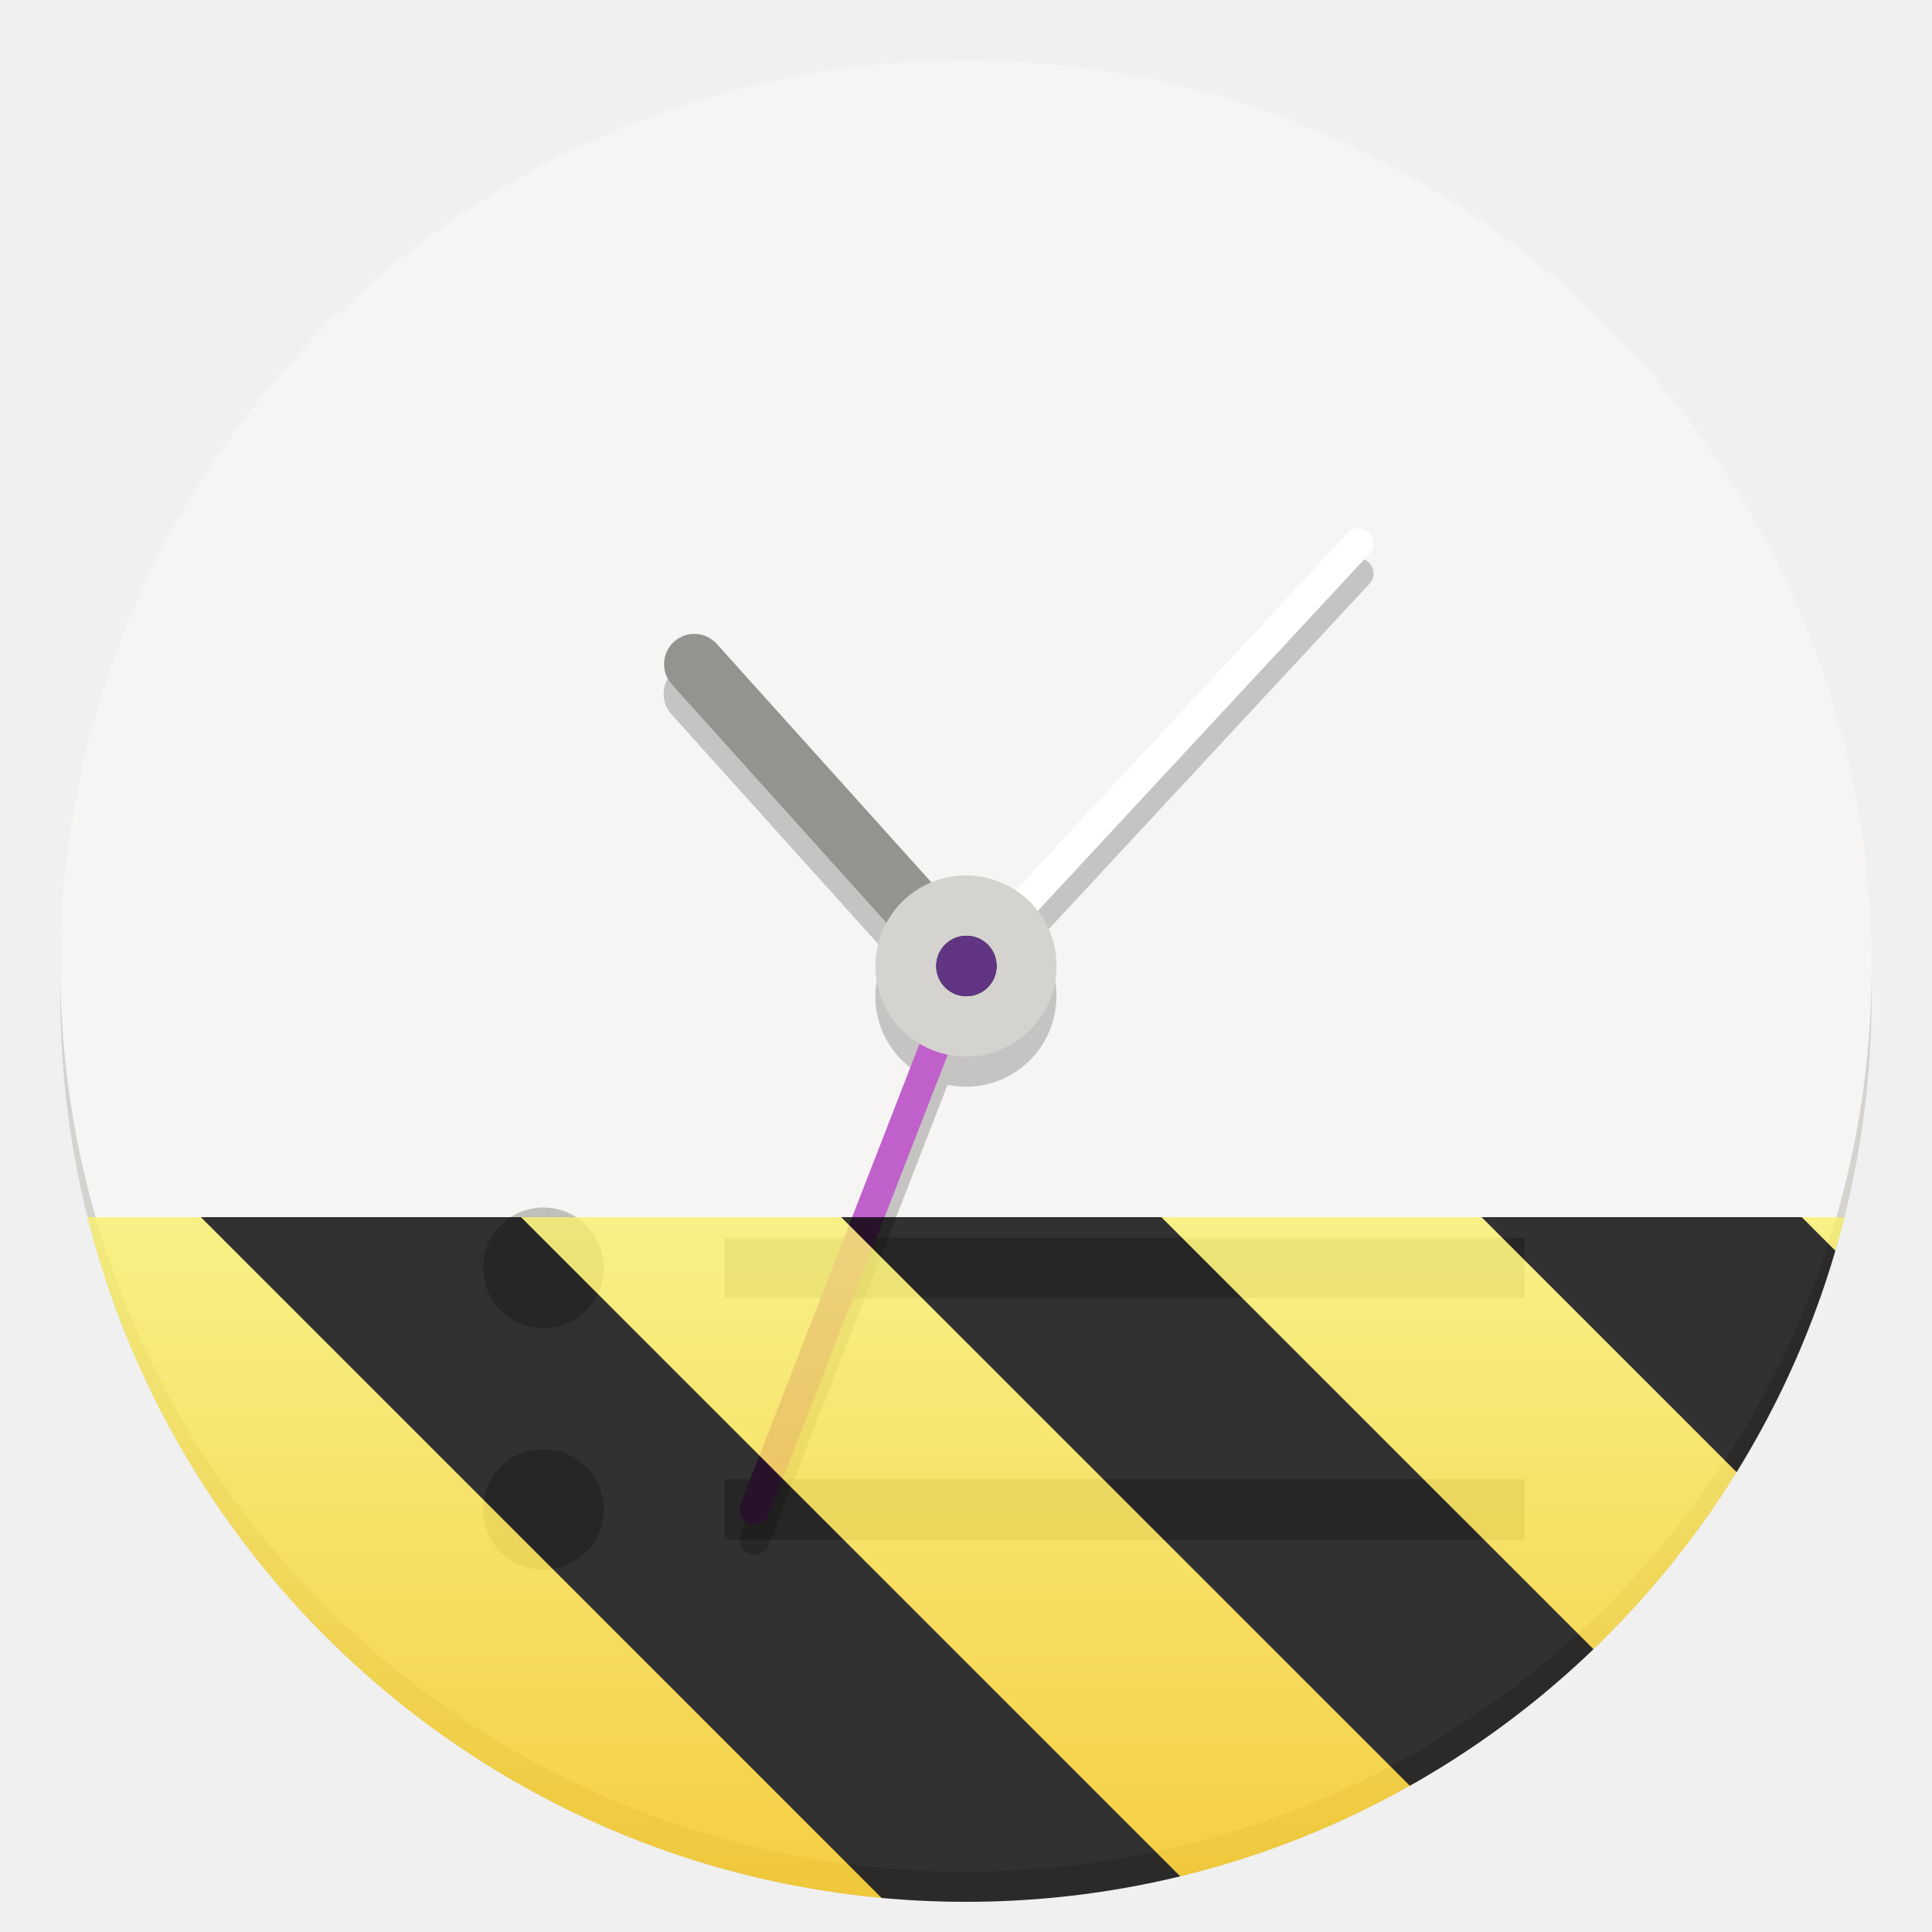
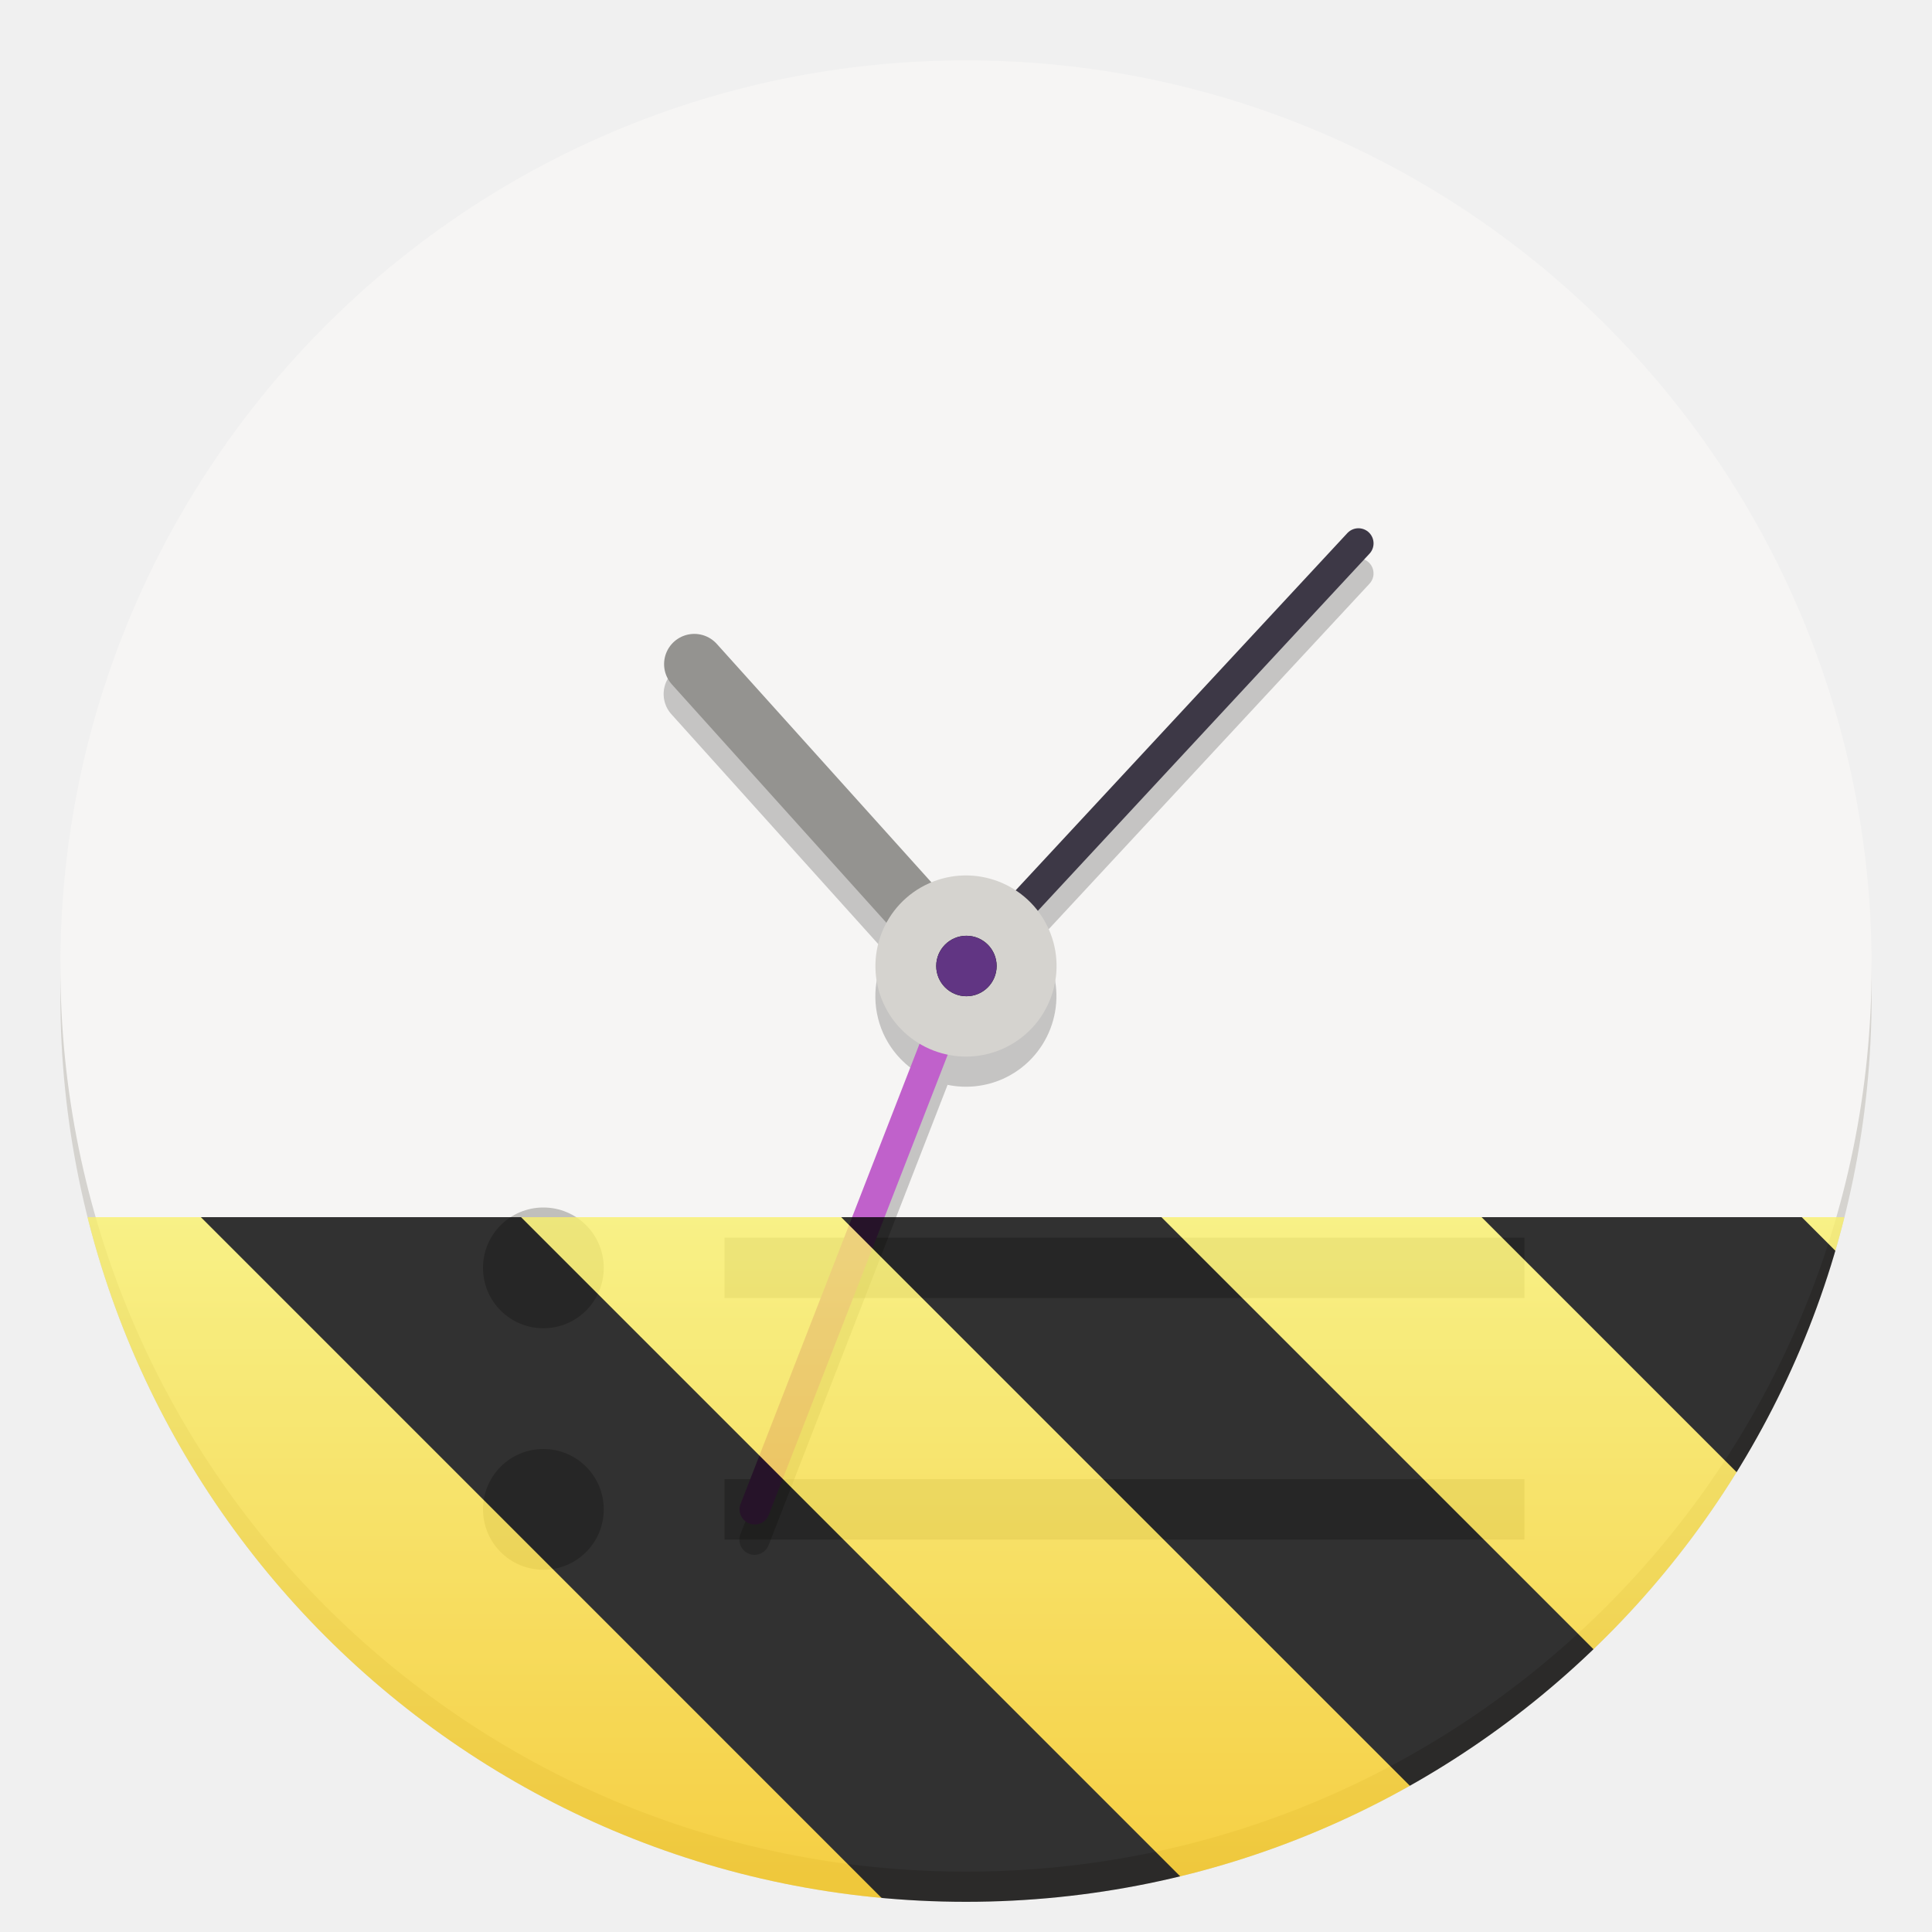
<svg xmlns="http://www.w3.org/2000/svg" xmlns:xlink="http://www.w3.org/1999/xlink" height="128px" viewBox="0 0 128 128" width="128px">
  <defs>
    <filter id="a" height="100%" width="100%" x="0%" y="0%">
      <feColorMatrix in="SourceGraphic" type="matrix" values="0 0 0 0 1 0 0 0 0 1 0 0 0 0 1 0 0 0 1 0" />
    </filter>
    <mask id="b">
      <g filter="url(#a)">
        <rect fill-opacity="0.2" height="128" width="128" />
      </g>
    </mask>
    <mask id="c">
      <g filter="url(#a)">
        <rect fill-opacity="0.2" height="128" width="128" />
      </g>
    </mask>
    <clipPath id="d">
      <rect height="152" width="192" />
    </clipPath>
    <g id="e" clip-path="url(#d)">
      <path d="m 98.035 52.992 c -0.297 -0.012 -0.578 0.109 -0.777 0.328 l -21.973 23.668 c -1.66 -1.086 -3.75 -1.281 -5.582 -0.523 l -14.223 -15.801 c -0.402 -0.461 -0.992 -0.711 -1.602 -0.684 c -0.781 0.039 -1.465 0.523 -1.762 1.246 c -0.293 0.719 -0.145 1.547 0.387 2.117 l 14.219 15.801 c -0.891 1.637 -0.969 3.598 -0.211 5.305 c 0.504 1.125 1.344 2.066 2.406 2.699 l -11.859 30.492 c -0.133 0.336 -0.078 0.715 0.145 0.996 c 0.227 0.285 0.586 0.422 0.941 0.367 c 0.355 -0.059 0.652 -0.301 0.781 -0.637 l 11.855 -30.492 c 1.23 0.254 2.508 0.117 3.656 -0.391 c 3.023 -1.352 4.383 -4.898 3.035 -7.926 c -0.195 -0.426 -0.438 -0.832 -0.727 -1.203 l 21.98 -23.672 c 0.273 -0.285 0.352 -0.703 0.203 -1.07 c -0.148 -0.363 -0.5 -0.609 -0.895 -0.621 z m 0 0" fill-rule="evenodd" />
    </g>
    <clipPath id="f">
      <rect height="128" width="128" />
    </clipPath>
    <clipPath id="g">
      <rect height="128" width="128" />
    </clipPath>
    <mask id="h">
      <g clip-path="url(#g)" filter="url(#a)">
        <g clip-path="url(#f)">
          <path d="m 124 66 c 0 33.137 -26.863 60 -60 60 s -60 -26.863 -60 -60 s 26.863 -60 60 -60 s 60 26.863 60 60 z m 0 0" fill="#d5d3cf" />
          <path d="m 64 8 c 30.93 0 56 25.07 56 56 v 2 c 0 30.93 -25.07 56 -56 56 s -56 -25.07 -56 -56 v -2 c 0 -30.93 25.07 -56 56 -56 z m 0 0" fill="#d5d3cf" />
          <path d="m 124 64 c 0 33.137 -26.863 60 -60 60 s -60 -26.863 -60 -60 s 26.863 -60 60 -60 s 60 26.863 60 60 z m 0 0" fill="#f6f5f4" />
          <path d="m 48 82 h 53 v 4 h -53 z m 0 0" fill="#c0bfbc" />
          <path d="m 48 98 h 53 v 4 h -53 z m 0 0" fill="#c0bfbc" />
          <use mask="url(#c)" transform="matrix(1 0 0 1 -8 -16)" xlink:href="#e" />
          <path d="m 64 236 l -18 -20" fill="none" stroke="#949390" stroke-linecap="round" stroke-width="4.006" transform="matrix(1 0 0 1 0 -172)" />
-           <path d="m 64 236 l 26 -28" fill="none" stroke="#ffffff" stroke-linecap="round" stroke-width="2.003" transform="matrix(1 0 0 1 0 -172)" />
+           <path d="m 64 236 l 26 -28" fill="none" stroke="#3d3846" stroke-linecap="round" stroke-width="2.003" transform="matrix(1 0 0 1 0 -172)" />
          <path d="m 64 236 l -14 36" fill="none" stroke="#c061cb" stroke-linecap="round" stroke-width="2.003" transform="matrix(1 0 0 1 0 -172)" />
          <path d="m 69.48 61.555 c 1.348 3.027 -0.012 6.574 -3.035 7.926 c -3.027 1.348 -6.574 -0.012 -7.926 -3.035 c -1.348 -3.027 0.012 -6.574 3.035 -7.926 c 3.027 -1.348 6.574 0.012 7.926 3.035 z m 0 0" fill="#d5d3cf" />
          <path d="m 66.031 64 c 0 1.105 -0.895 2.004 -2.004 2.004 c -1.105 0 -2 -0.898 -2 -2.004 s 0.895 -2.004 2 -2.004 c 1.109 0 2.004 0.898 2.004 2.004 z m 0 0" fill="#131c1a" />
          <path d="m 66.027 64 c 0 1.105 -0.895 2 -2 2 c -1.102 0 -2 -0.895 -2 -2 s 0.898 -2 2 -2 c 1.105 0 2 0.895 2 2 z m 0 0" fill="#613583" />
          <path d="m 40 84 c 0 2.211 -1.789 4 -4 4 s -4 -1.789 -4 -4 s 1.789 -4 4 -4 s 4 1.789 4 4 z m 0 0" fill="#c0bfbc" />
          <path d="m 40 100 c 0 2.211 -1.789 4 -4 4 s -4 -1.789 -4 -4 s 1.789 -4 4 -4 s 4 1.789 4 4 z m 0 0" fill="#c0bfbc" />
        </g>
      </g>
    </mask>
    <mask id="i">
      <g filter="url(#a)">
        <rect fill-opacity="0.8" height="128" width="128" />
      </g>
    </mask>
    <linearGradient id="j" gradientTransform="matrix(0 0.37 -0.98462 0 295.385 -30.36)" gradientUnits="userSpaceOnUse" x1="300" x2="428" y1="235" y2="235">
      <stop offset="0" stop-color="#f9f06b" />
      <stop offset="1" stop-color="#f5c211" />
    </linearGradient>
    <clipPath id="k">
      <rect height="128" width="128" />
    </clipPath>
    <clipPath id="l">
      <rect height="128" width="128" />
    </clipPath>
  </defs>
  <path d="m 124 66 c 0 33.137 -26.863 60 -60 60 s -60 -26.863 -60 -60 s 26.863 -60 60 -60 s 60 26.863 60 60 z m 0 0" fill="#d5d3cf" />
  <path d="m 64 8 c 30.93 0 56 25.07 56 56 v 2 c 0 30.93 -25.07 56 -56 56 s -56 -25.07 -56 -56 v -2 c 0 -30.93 25.07 -56 56 -56 z m 0 0" fill="#d5d3cf" />
  <path d="m 124 64 c 0 33.137 -26.863 60 -60 60 s -60 -26.863 -60 -60 s 26.863 -60 60 -60 s 60 26.863 60 60 z m 0 0" fill="#f6f5f4" />
  <path d="m 48 82 h 53 v 4 h -53 z m 0 0" fill="#c0bfbc" />
  <path d="m 48 98 h 53 v 4 h -53 z m 0 0" fill="#c0bfbc" />
  <use mask="url(#b)" transform="matrix(1 0 0 1 -8 -16)" xlink:href="#e" />
  <g fill="none" stroke-linecap="round">
    <path d="m 64 64 l -18 -20" stroke="#949390" stroke-width="4.006" />
-     <path d="m 64 64 l 26 -28" stroke="#ffffff" stroke-width="2.003" />
+     <path d="m 64 64 l 26 -28" stroke="#3d3846" stroke-width="2.003" />
    <path d="m 64 64 l -14 36" stroke="#c061cb" stroke-width="2.003" />
  </g>
  <path d="m 69.48 61.555 c 1.348 3.027 -0.012 6.574 -3.035 7.926 c -3.027 1.348 -6.574 -0.012 -7.926 -3.035 c -1.348 -3.027 0.012 -6.574 3.035 -7.926 c 3.027 -1.348 6.574 0.012 7.926 3.035 z m 0 0" fill="#d5d3cf" />
  <path d="m 66.031 64 c 0 1.105 -0.895 2.004 -2.004 2.004 c -1.105 0 -2 -0.898 -2 -2.004 s 0.895 -2.004 2 -2.004 c 1.109 0 2.004 0.898 2.004 2.004 z m 0 0" fill="#131c1a" />
  <path d="m 66.027 64 c 0 1.105 -0.895 2 -2 2 c -1.102 0 -2 -0.895 -2 -2 s 0.898 -2 2 -2 c 1.105 0 2 0.895 2 2 z m 0 0" fill="#613583" />
  <path d="m 40 84 c 0 2.211 -1.789 4 -4 4 s -4 -1.789 -4 -4 s 1.789 -4 4 -4 s 4 1.789 4 4 z m 0 0" fill="#c0bfbc" />
  <path d="m 40 100 c 0 2.211 -1.789 4 -4 4 s -4 -1.789 -4 -4 s 1.789 -4 4 -4 s 4 1.789 4 4 z m 0 0" fill="#c0bfbc" />
  <g clip-path="url(#l)" mask="url(#h)">
    <g clip-path="url(#k)" mask="url(#i)">
      <path d="m 128 80.641 v 47.359 h -128 v -47.359 z m 0 0" fill="url(#j)" />
      <path d="m 13.309 80.641 l 47.355 47.359 h 21.215 l -47.359 -47.359 z m 42.422 0 l 47.363 47.359 h 21.215 l -47.363 -47.359 z m 42.43 0 l 29.84 29.84 v -21.211 l -8.629 -8.629 z m -98.16 7.906 v 21.215 l 18.238 18.238 h 21.215 z m 0 0" />
    </g>
  </g>
</svg>
